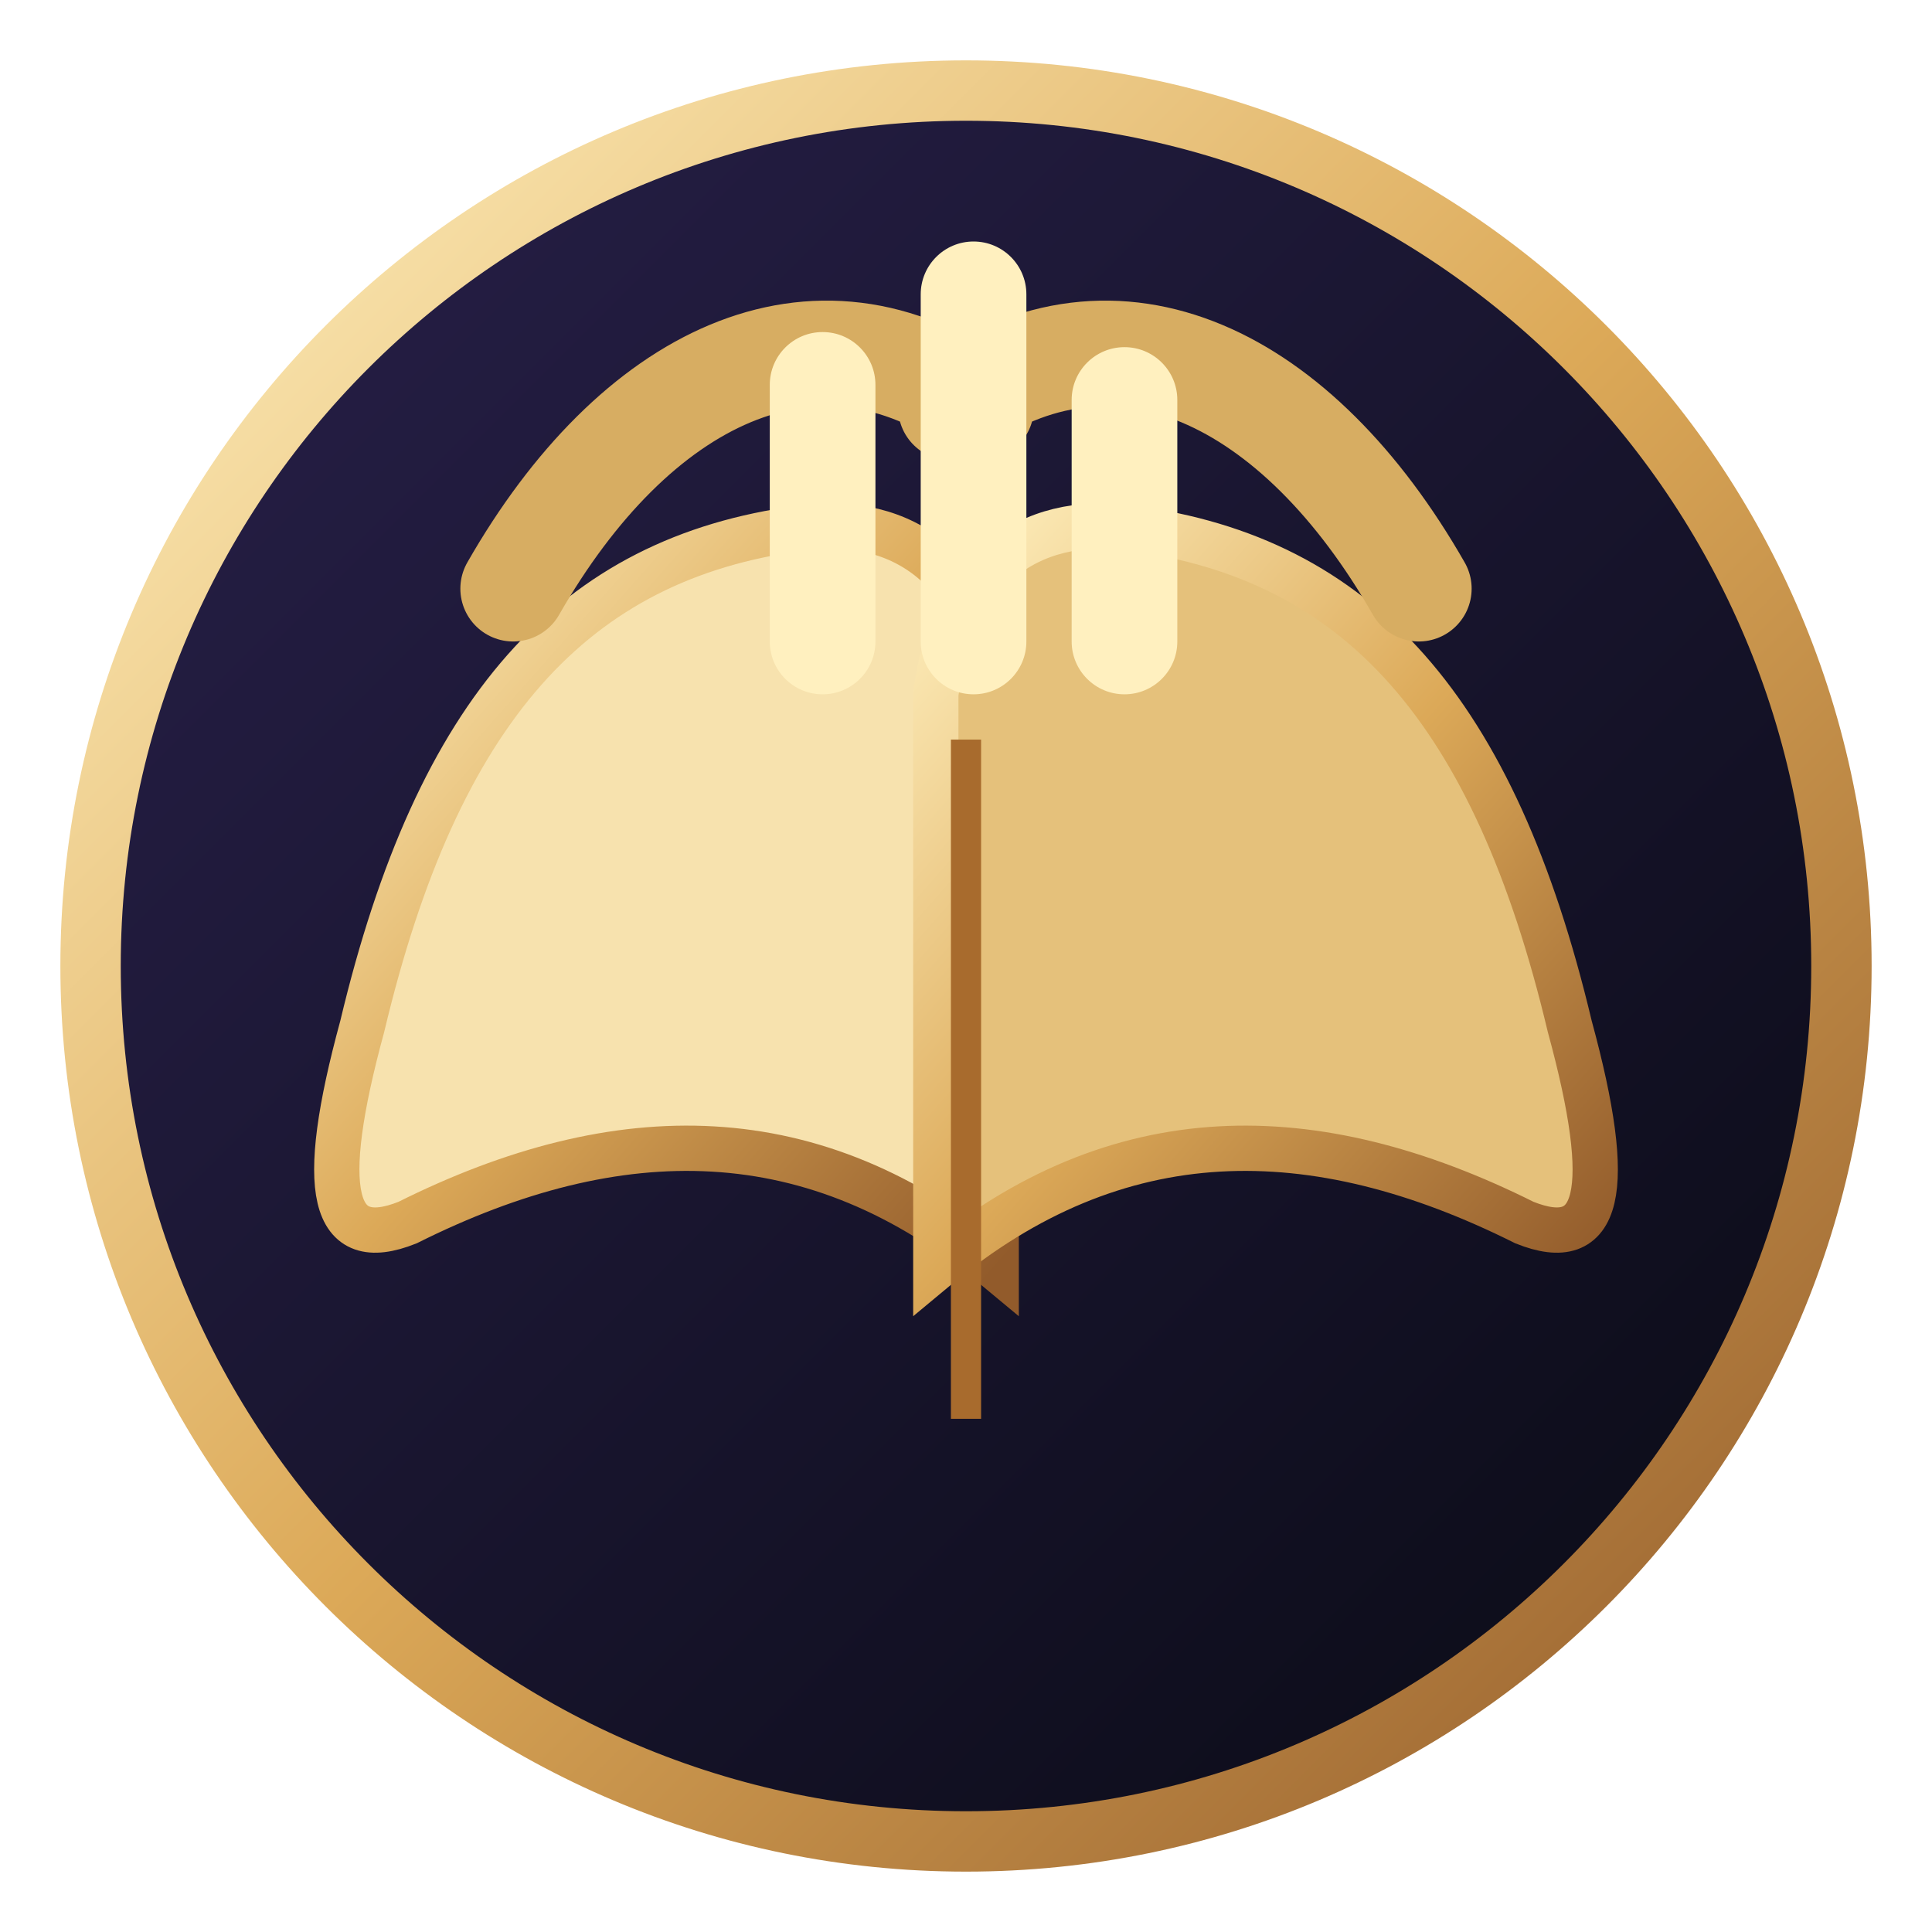
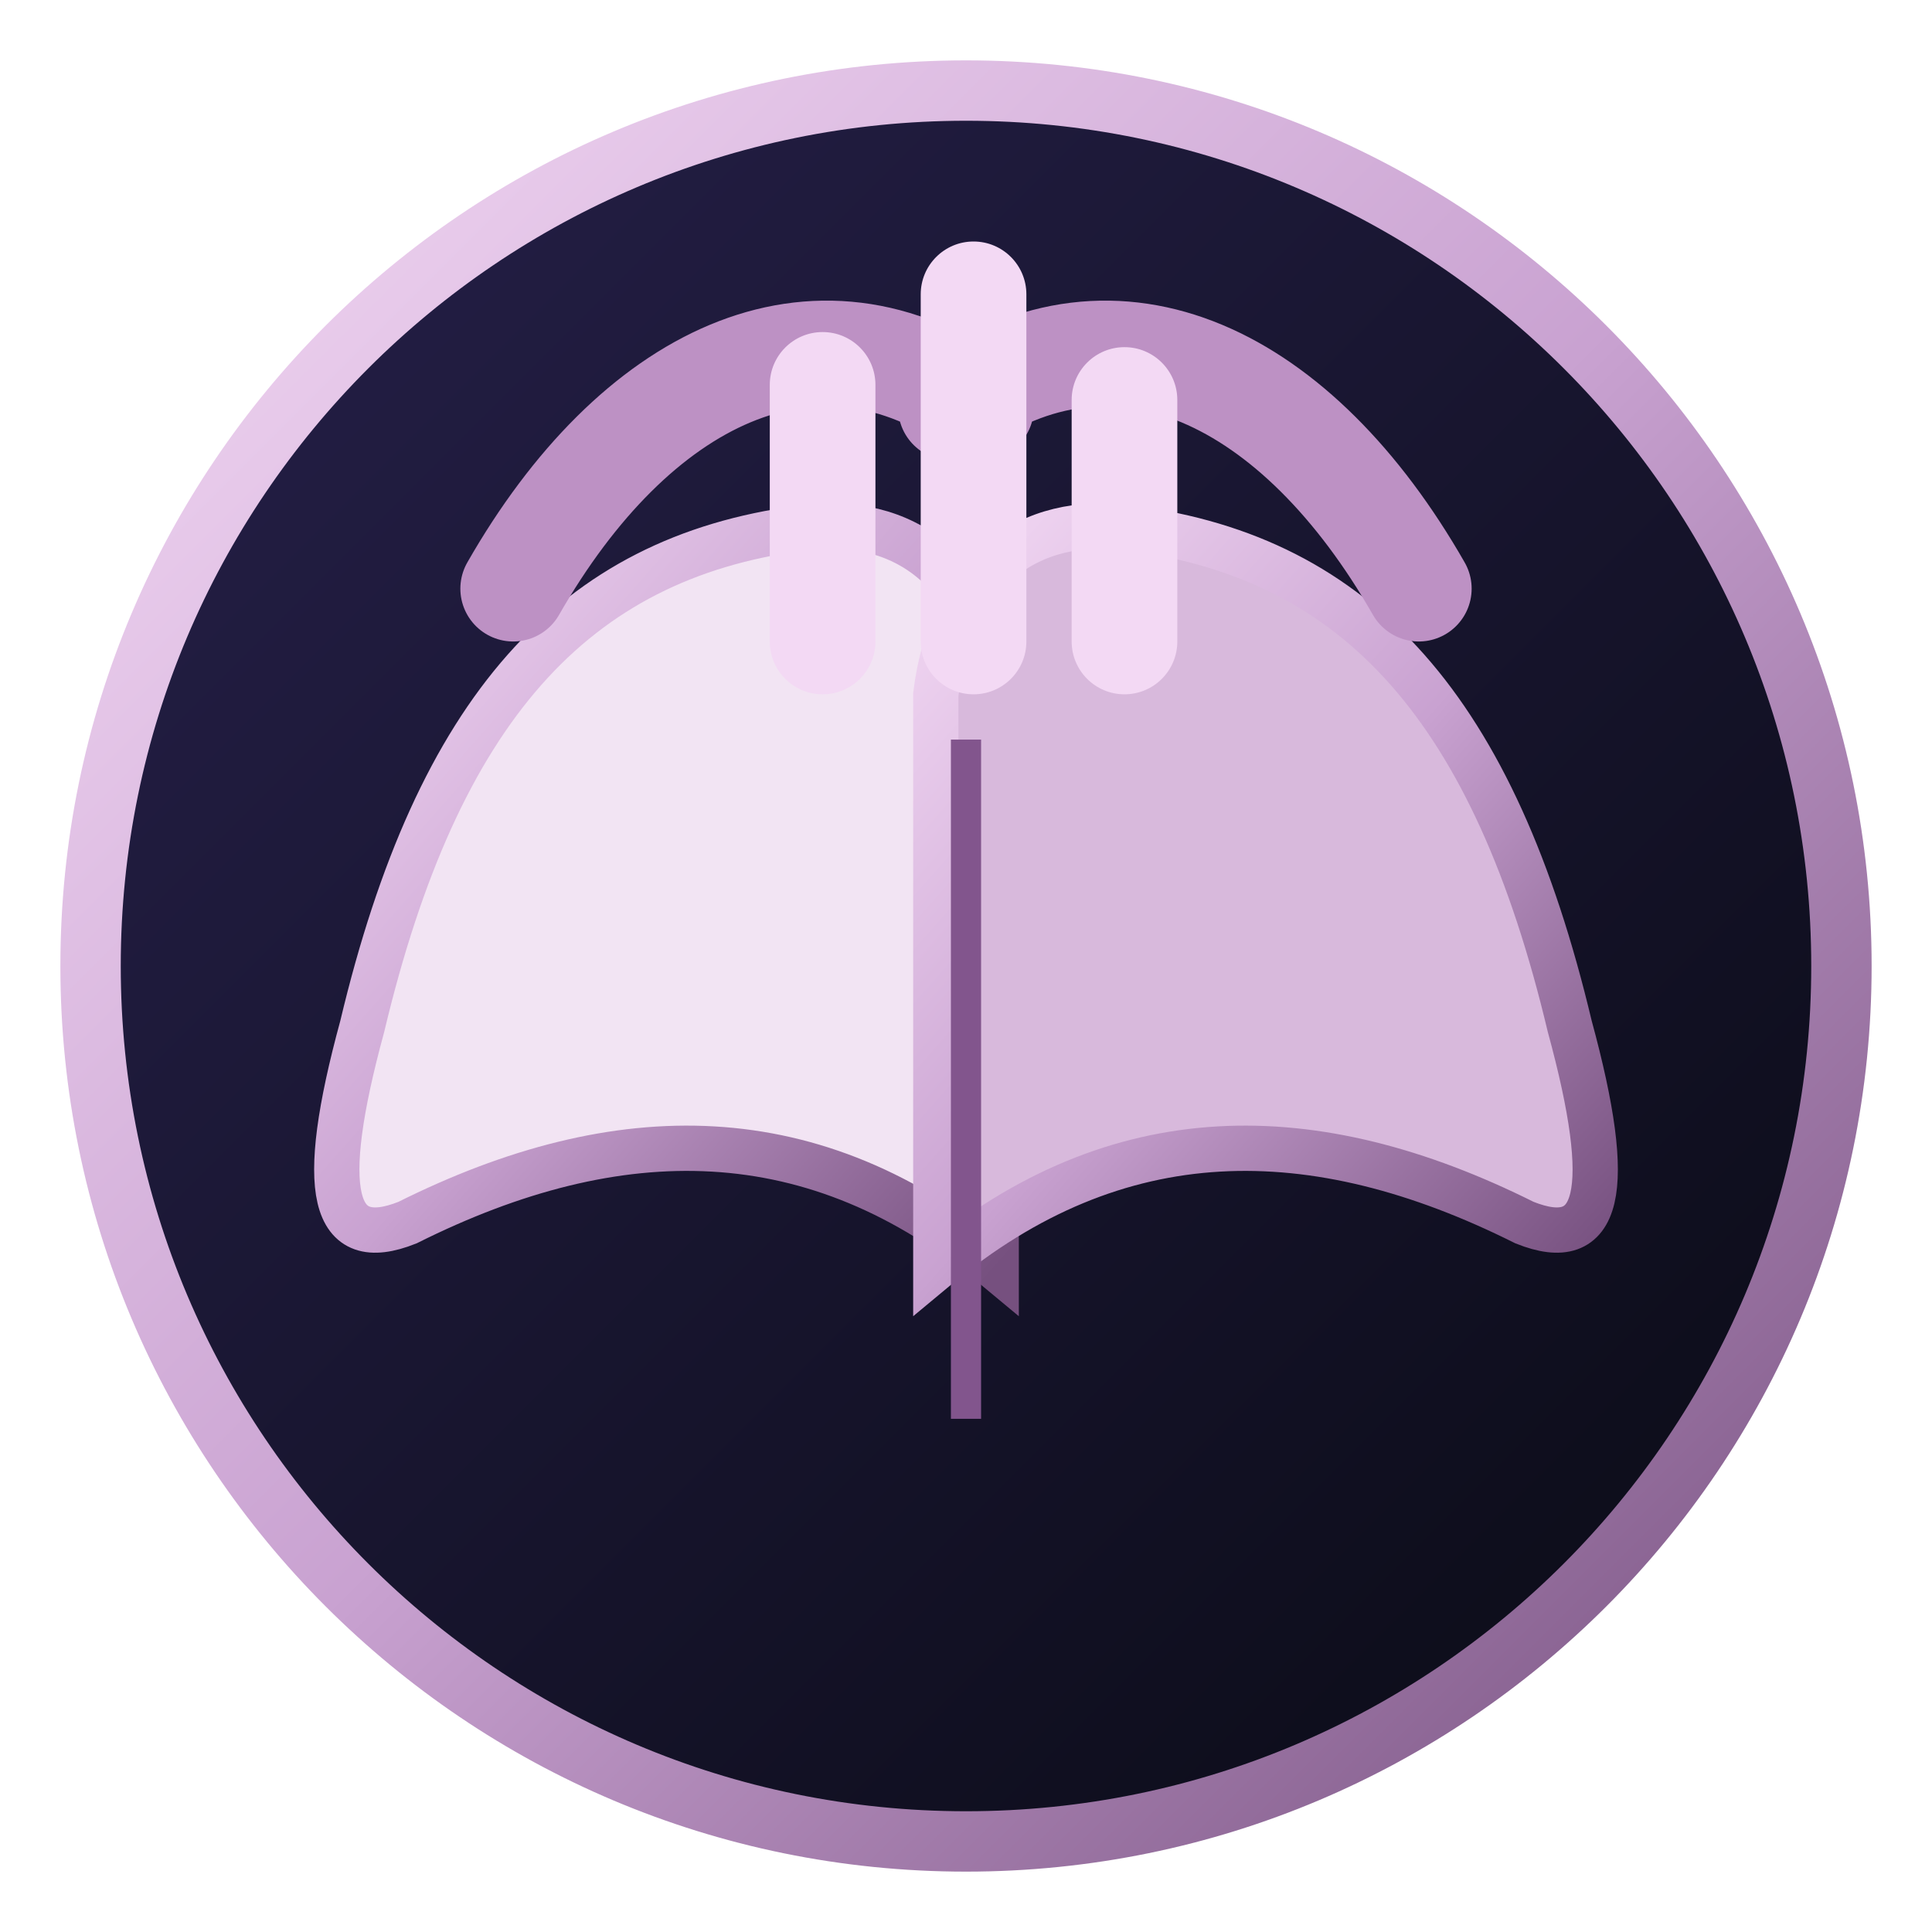
<svg xmlns="http://www.w3.org/2000/svg" viewBox="0 0 128 128">
  <defs>
    <linearGradient id="g" x1="0" y1="0" x2="1" y2="1">
-       <stop stop-color="#fff0bf" />
-       <stop offset=".5" stop-color="#dca958" />
-       <stop offset="1" stop-color="#925b2b" />
+       <stop stop-color="#f3d9f4" />
+       <stop offset=".5" stop-color="#c9a2d1" />
+       <stop offset="1" stop-color="#76507f" />
    </linearGradient>
    <linearGradient id="n" x1="0" y1="0" x2="1" y2="1">
-       <stop stop-color="#28204a" />
+       <stop stop-color="#26204a" />
      <stop offset="1" stop-color="#090a13" />
    </linearGradient>
  </defs>
  <circle cx="64" cy="64" r="58" fill="url(#n)" stroke="url(#g)" stroke-width="4" />
-   <path d="M24 68c5-21 14-31 29-33 7-1 12 3 13 11v38c-12-10-25-10-39-3-5 2-6-2-3-13Z" fill="#f7e2ae" stroke="url(#g)" stroke-width="3" />
-   <path d="M104 68c-5-21-14-31-29-33-7-1-12 3-13 11v38c12-10 25-10 39-3 5 2 6-2 3-13Z" fill="#e5c17b" stroke="url(#g)" stroke-width="3" />
-   <path d="M34 39c8-14 20-20 31-12M94 39c-8-14-20-20-31-12" fill="none" stroke="#d7ad62" stroke-width="7" stroke-linecap="round" />
-   <g fill="#fff0bf">
+   <path d="M24 68c5-21 14-31 29-33 7-1 12 3 13 11v38c-12-10-25-10-39-3-5 2-6-2-3-13Z" fill="#f2e4f3" stroke="url(#g)" stroke-width="3" />
+   <path d="M104 68c-5-21-14-31-29-33-7-1-12 3-13 11v38c12-10 25-10 39-3 5 2 6-2 3-13Z" fill="#d8b9dc" stroke="url(#g)" stroke-width="3" />
+   <path d="M34 39c8-14 20-20 31-12M94 39c-8-14-20-20-31-12" fill="none" stroke="#bd91c4" stroke-width="7" stroke-linecap="round" />
+   <g fill="#f3d9f4">
    <rect x="51" y="22" width="7" height="24" rx="3.5" />
    <rect x="61" y="16" width="7" height="30" rx="3.5" />
    <rect x="71" y="23" width="7" height="23" rx="3.5" />
  </g>
-   <path d="M64 49v45" stroke="#a86b2d" stroke-width="2" />
+   <path d="M64 49v45" stroke="#82558d" stroke-width="2" />
</svg>
